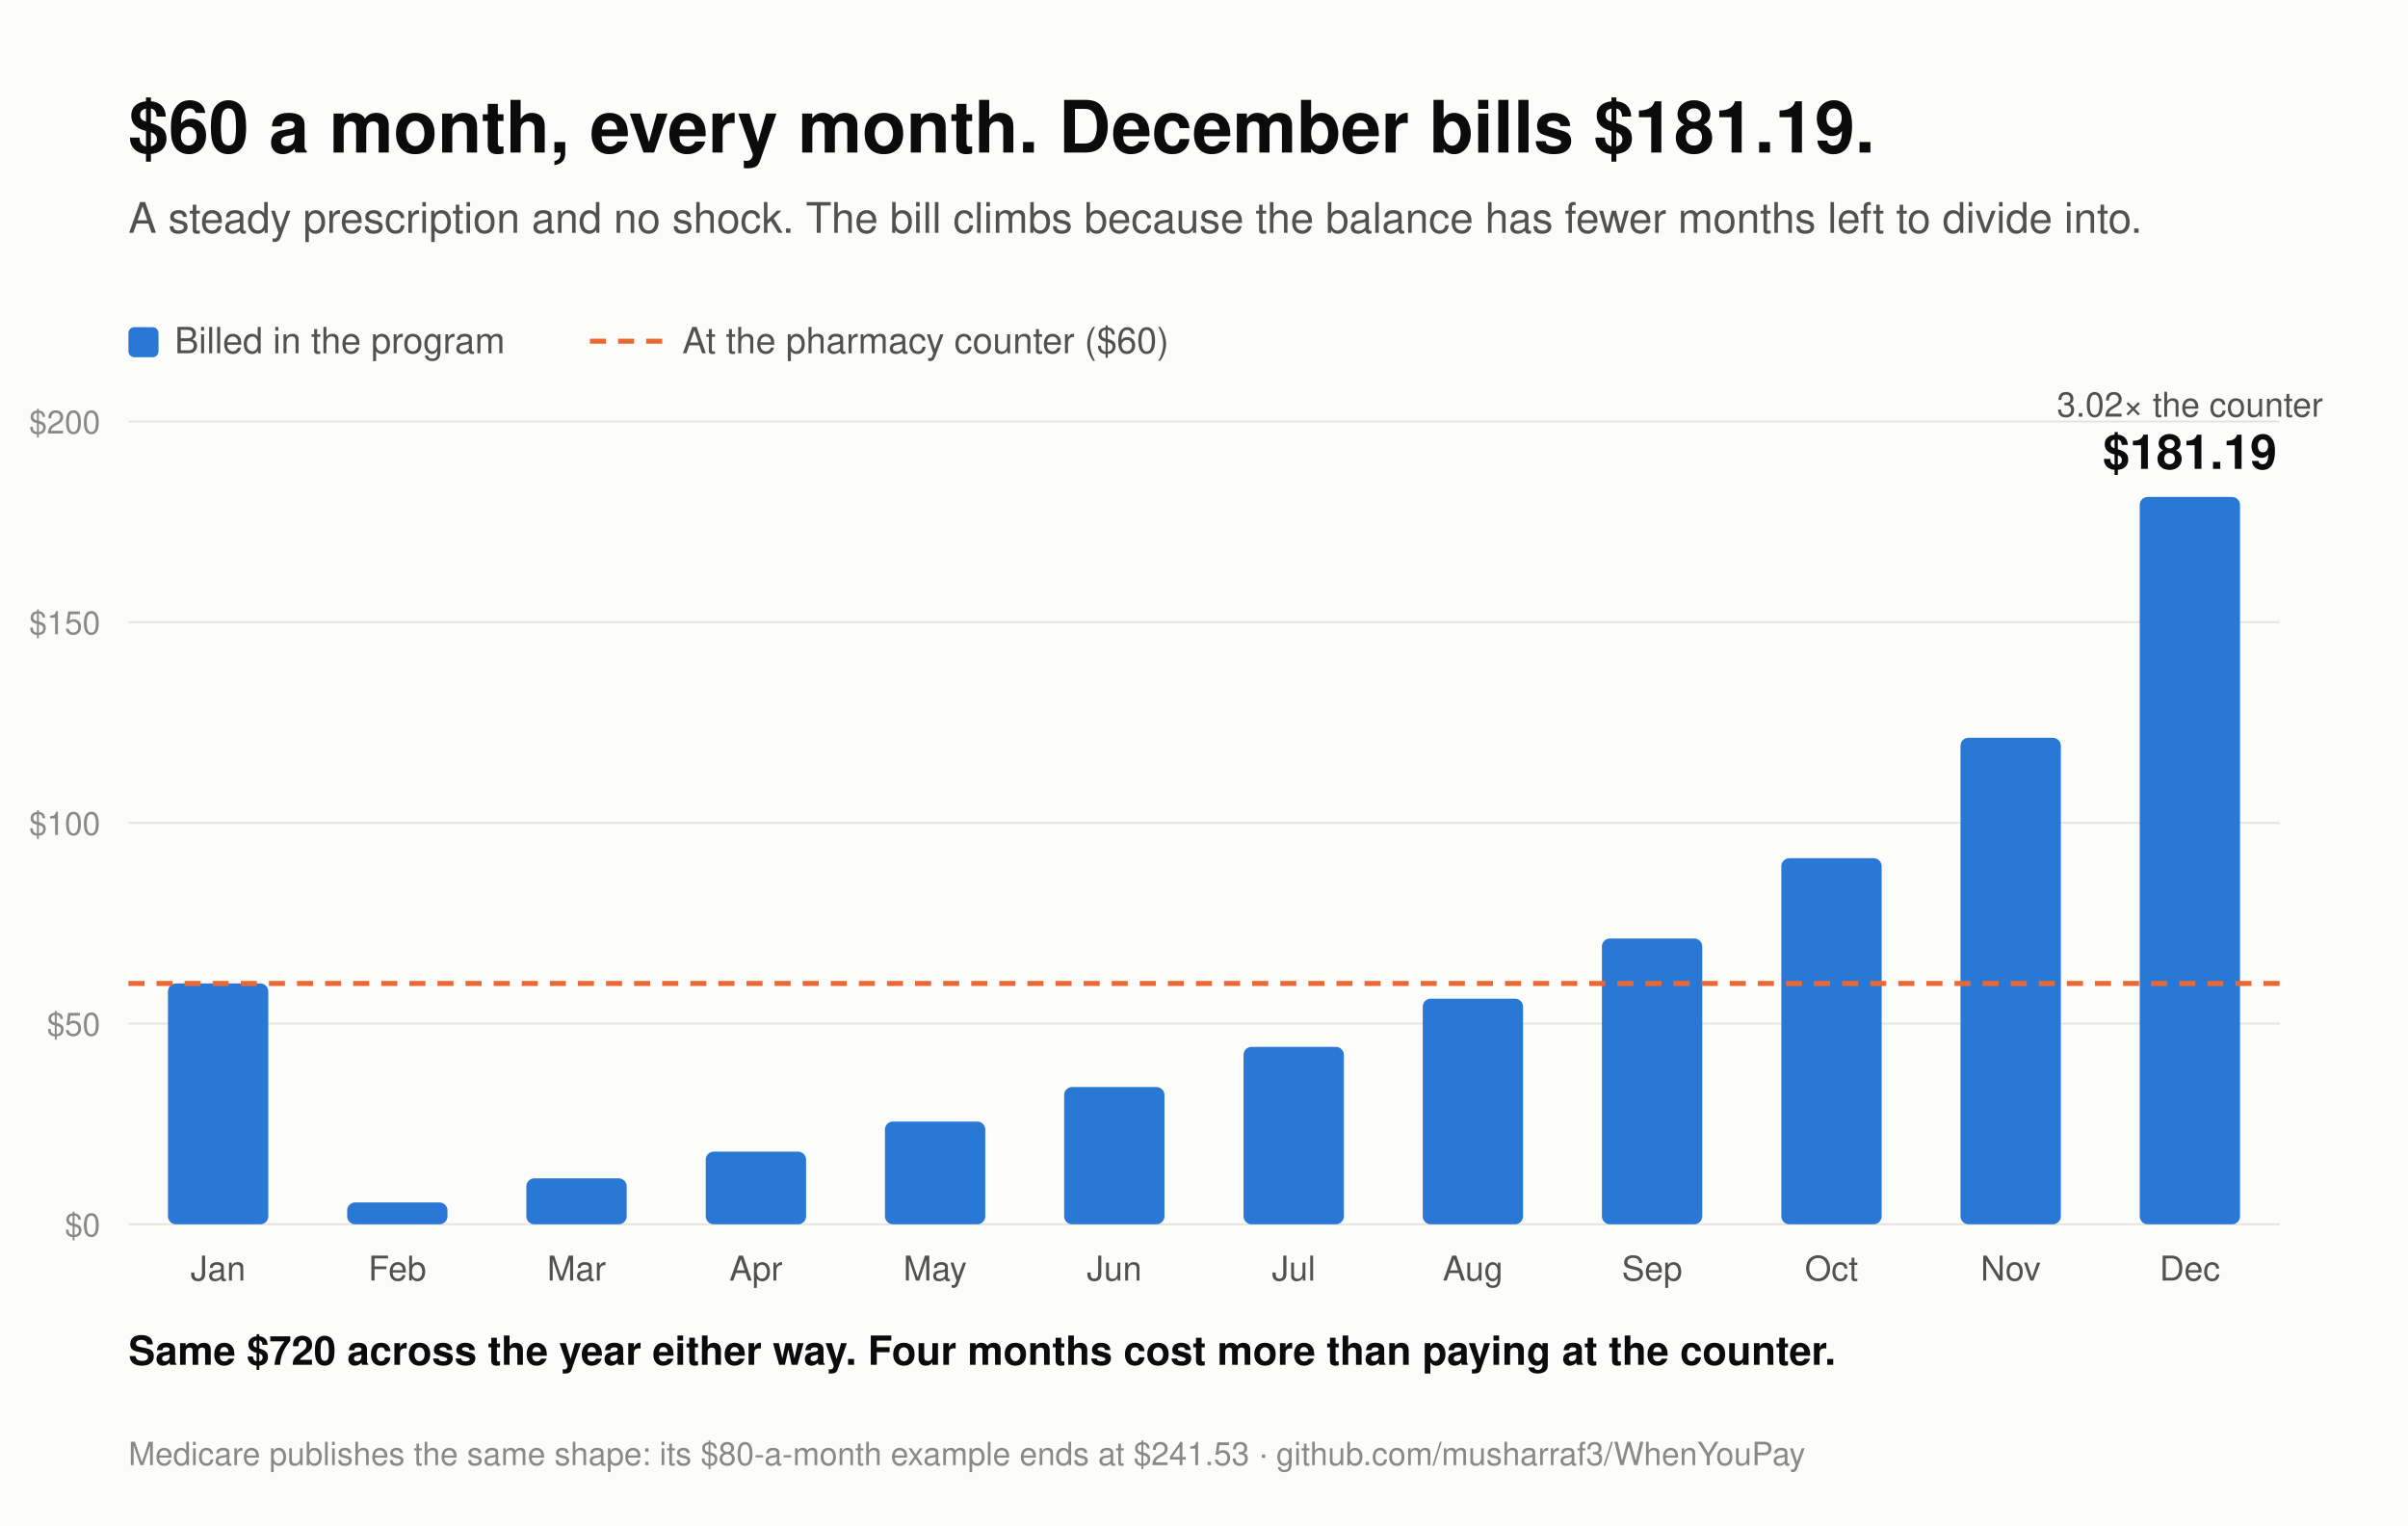
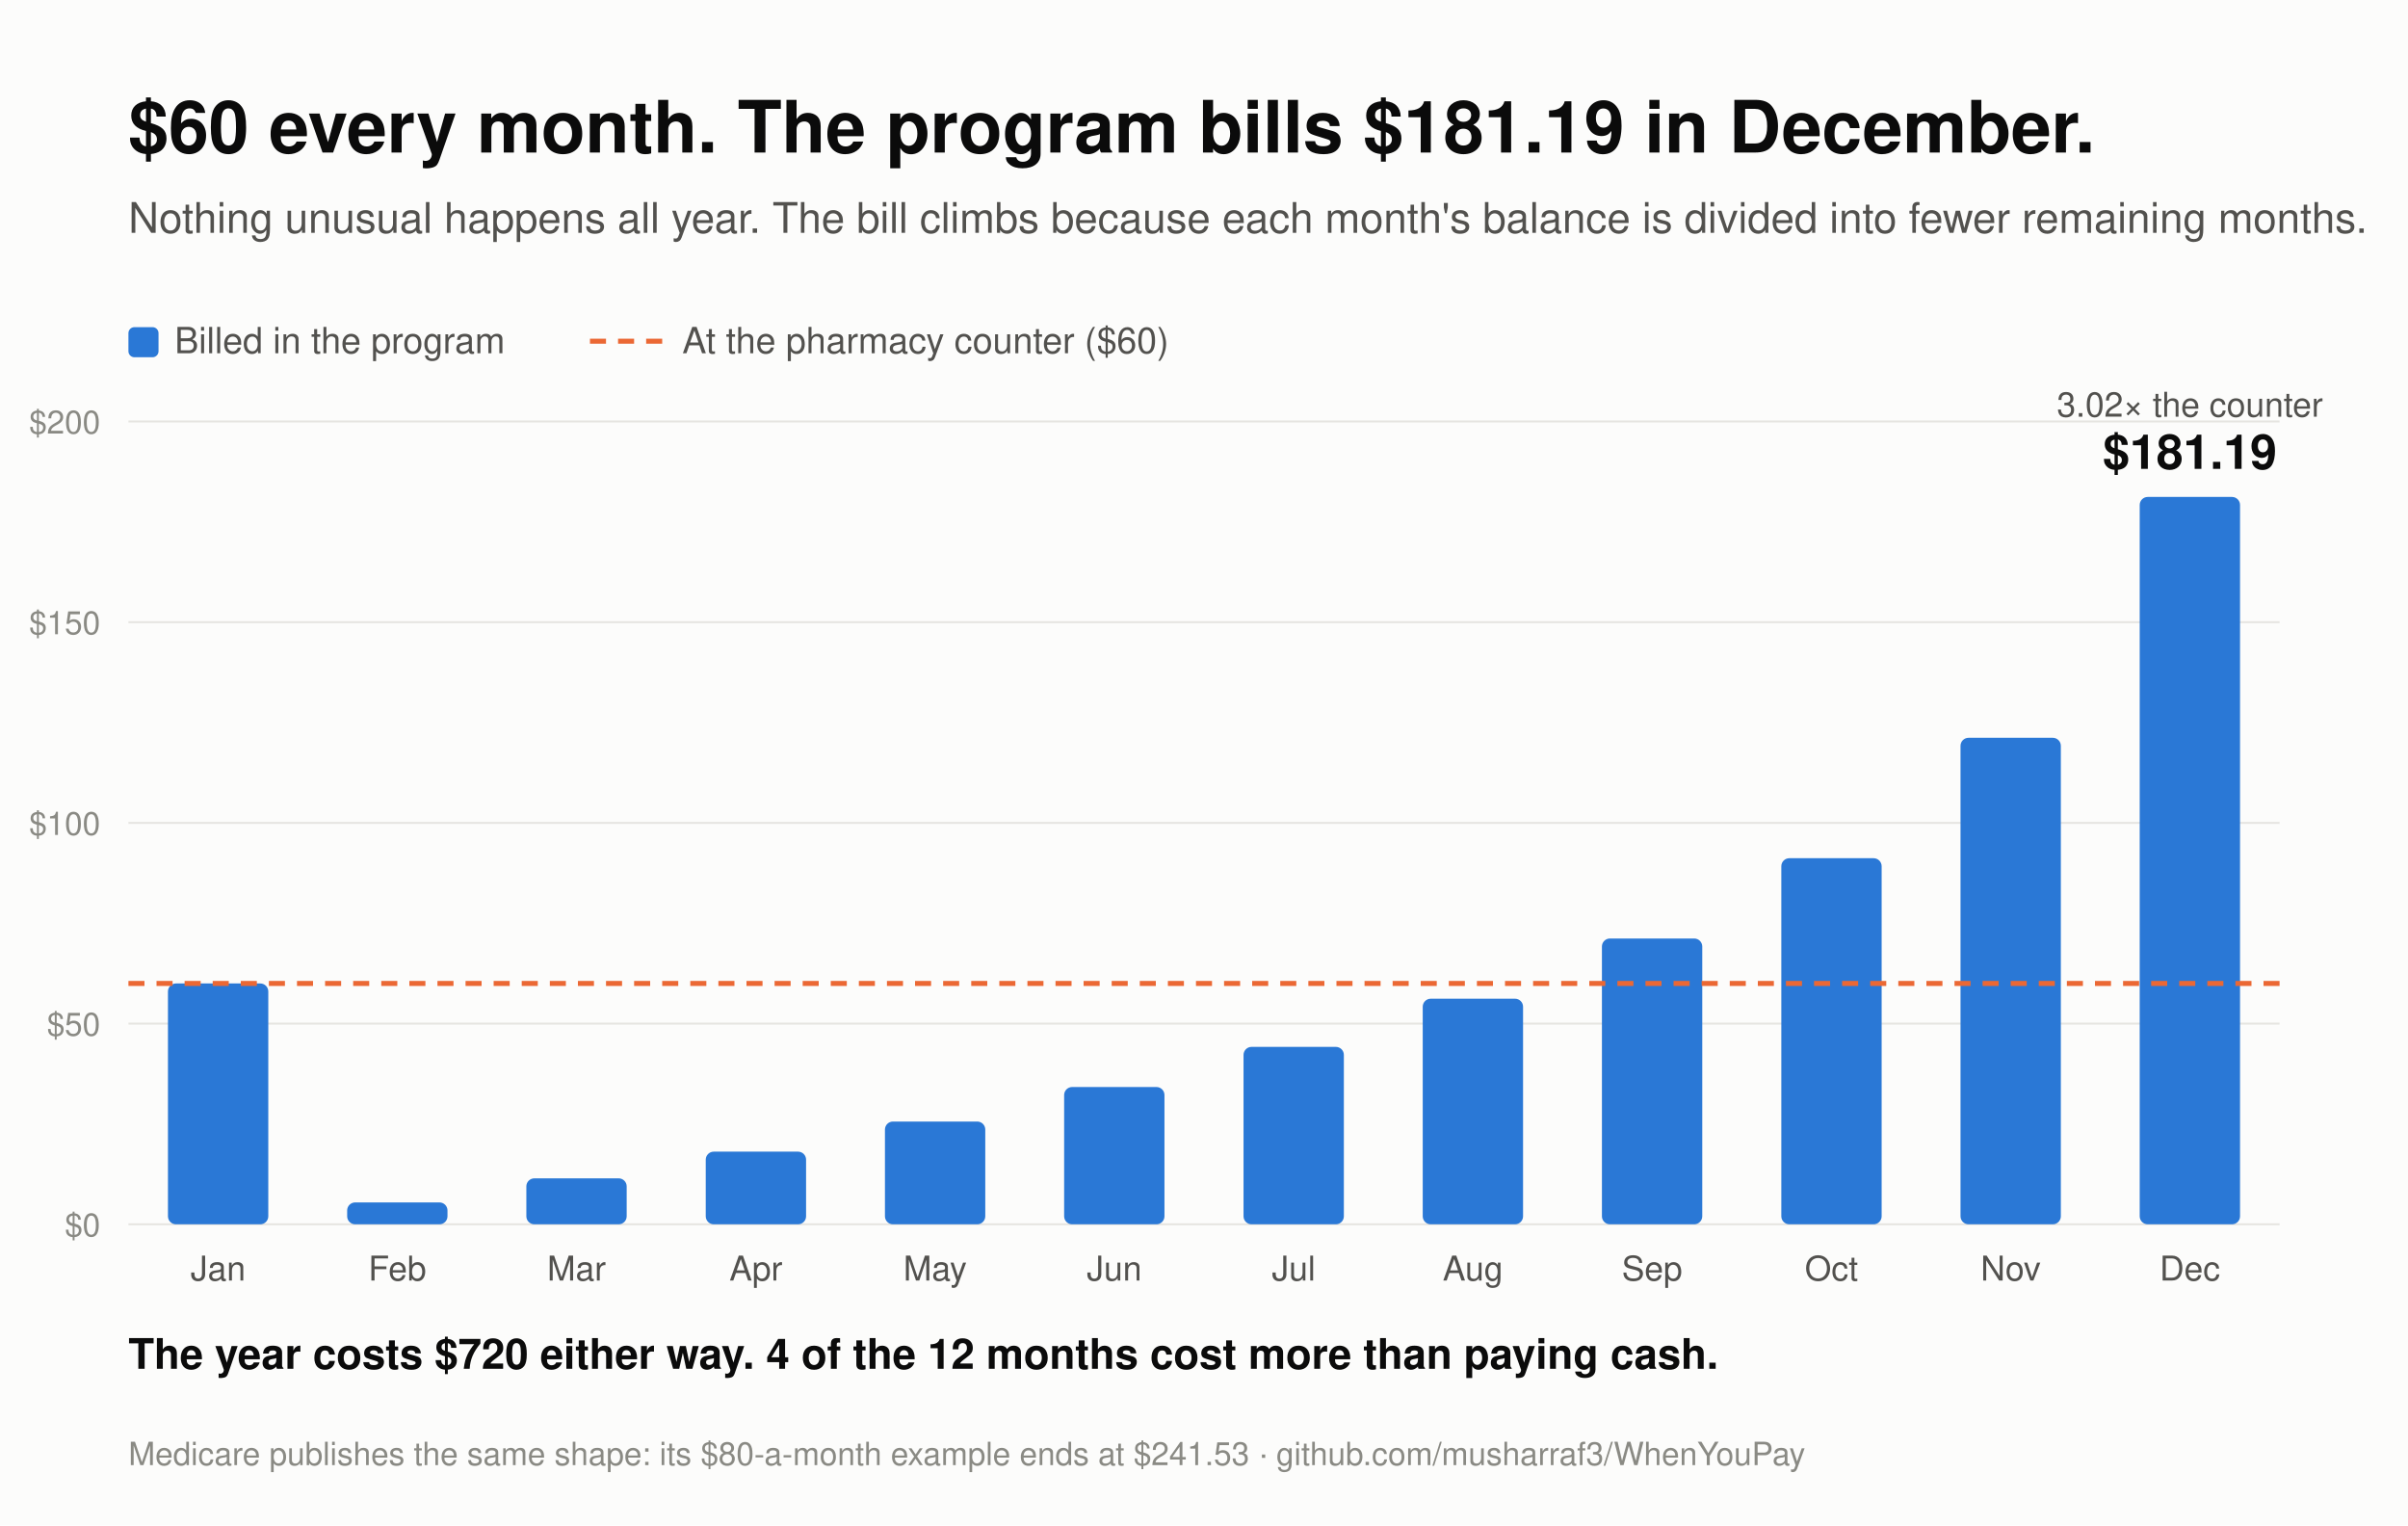
<svg xmlns="http://www.w3.org/2000/svg" width="1200" height="760" viewBox="0 0 1200 760" font-family="Segoe UI, Helvetica, Arial, sans-serif">
  <rect width="1200" height="760" fill="#fcfcfb" />
-   <text x="64" y="76" font-size="36" font-weight="700" fill="#0b0b0b">$60 a month, every month. December bills $181.19.</text>
-   <text x="64" y="116" font-size="21" fill="#52514e">A steady prescription and no shock. The bill climbs because the balance has fewer months left to divide into.</text>
+   <text x="64" y="76" font-size="36" font-weight="700" fill="#0b0b0b">$60 every month. The program bills $181.19 in December.</text>
+   <text x="64" y="116" font-size="21" fill="#52514e">Nothing unusual happens all year. The bill climbs because each month's balance is divided into fewer remaining months.</text>
  <text x="64" y="730" font-size="16" fill="#8a8a84">Medicare publishes the same shape: its $80-a-month example ends at $241.53 · github.com/musharraf3/WhenYouPay</text>
  <line x1="64" y1="610.0" x2="1136" y2="610.0" stroke="#e6e5e1" stroke-width="1" />
  <text x="50" y="616.0" font-size="16" fill="#8a8a84" text-anchor="end">$0</text>
  <line x1="64" y1="510.0" x2="1136" y2="510.0" stroke="#e6e5e1" stroke-width="1" />
  <text x="50" y="516.0" font-size="16" fill="#8a8a84" text-anchor="end">$50</text>
  <line x1="64" y1="410.0" x2="1136" y2="410.0" stroke="#e6e5e1" stroke-width="1" />
  <text x="50" y="416.0" font-size="16" fill="#8a8a84" text-anchor="end">$100</text>
  <line x1="64" y1="310.0" x2="1136" y2="310.0" stroke="#e6e5e1" stroke-width="1" />
  <text x="50" y="316.0" font-size="16" fill="#8a8a84" text-anchor="end">$150</text>
  <line x1="64" y1="210.0" x2="1136" y2="210.0" stroke="#e6e5e1" stroke-width="1" />
  <text x="50" y="216.0" font-size="16" fill="#8a8a84" text-anchor="end">$200</text>
  <rect x="83.7" y="490.0" width="50.0" height="120.0" rx="4" fill="#2a78d6" />
  <text x="108.7" y="638.0" font-size="17" fill="#52514e" text-anchor="middle">Jan</text>
  <rect x="173.0" y="599.1" width="50.0" height="10.9" rx="4" fill="#2a78d6" />
  <text x="198.0" y="638.0" font-size="17" fill="#52514e" text-anchor="middle">Feb</text>
  <rect x="262.3" y="587.1" width="50.0" height="22.9" rx="4" fill="#2a78d6" />
  <text x="287.3" y="638.0" font-size="17" fill="#52514e" text-anchor="middle">Mar</text>
  <rect x="351.7" y="573.8" width="50.0" height="36.2" rx="4" fill="#2a78d6" />
  <text x="376.7" y="638.0" font-size="17" fill="#52514e" text-anchor="middle">Apr</text>
  <rect x="441.0" y="558.8" width="50.0" height="51.2" rx="4" fill="#2a78d6" />
  <text x="466.0" y="638.0" font-size="17" fill="#52514e" text-anchor="middle">May</text>
  <rect x="530.3" y="541.6" width="50.0" height="68.4" rx="4" fill="#2a78d6" />
  <text x="555.3" y="638.0" font-size="17" fill="#52514e" text-anchor="middle">Jun</text>
  <rect x="619.7" y="521.6" width="50.0" height="88.4" rx="4" fill="#2a78d6" />
  <text x="644.7" y="638.0" font-size="17" fill="#52514e" text-anchor="middle">Jul</text>
  <rect x="709.0" y="497.6" width="50.0" height="112.4" rx="4" fill="#2a78d6" />
  <text x="734.0" y="638.0" font-size="17" fill="#52514e" text-anchor="middle">Aug</text>
  <rect x="798.3" y="467.6" width="50.0" height="142.4" rx="4" fill="#2a78d6" />
  <text x="823.3" y="638.0" font-size="17" fill="#52514e" text-anchor="middle">Sep</text>
  <rect x="887.7" y="427.6" width="50.0" height="182.4" rx="4" fill="#2a78d6" />
  <text x="912.7" y="638.0" font-size="17" fill="#52514e" text-anchor="middle">Oct</text>
  <rect x="977.0" y="367.6" width="50.0" height="242.4" rx="4" fill="#2a78d6" />
  <text x="1002.0" y="638.0" font-size="17" fill="#52514e" text-anchor="middle">Nov</text>
  <rect x="1066.3" y="247.6" width="50.0" height="362.4" rx="4" fill="#2a78d6" />
  <text x="1091.3" y="638.0" font-size="17" fill="#52514e" text-anchor="middle">Dec</text>
  <line x1="64" y1="490.0" x2="1136" y2="490.0" stroke="#eb6834" stroke-width="2.5" stroke-dasharray="8 6" />
  <text x="1091.3" y="233.6" font-size="24" font-weight="700" fill="#0b0b0b" text-anchor="middle">$181.19</text>
  <text x="1091.3" y="207.6" font-size="17" fill="#52514e" text-anchor="middle">3.02× the counter</text>
  <rect x="64" y="163" width="15" height="15" rx="3" fill="#2a78d6" />
  <text x="87" y="176" font-size="18" fill="#52514e">Billed in the program</text>
  <line x1="294" y1="170" x2="330" y2="170" stroke="#eb6834" stroke-width="2.5" stroke-dasharray="8 6" />
  <text x="340" y="176" font-size="18" fill="#52514e">At the pharmacy counter ($60)</text>
-   <text x="64" y="680" font-size="20" font-weight="600" fill="#0b0b0b">Same $720 across the year either way. Four months cost more than paying at the counter.</text>
+   <text x="64" y="682" font-size="21" font-weight="600" fill="#0b0b0b">The year costs $720 either way. 4 of the 12 months cost more than paying cash.</text>
</svg>
